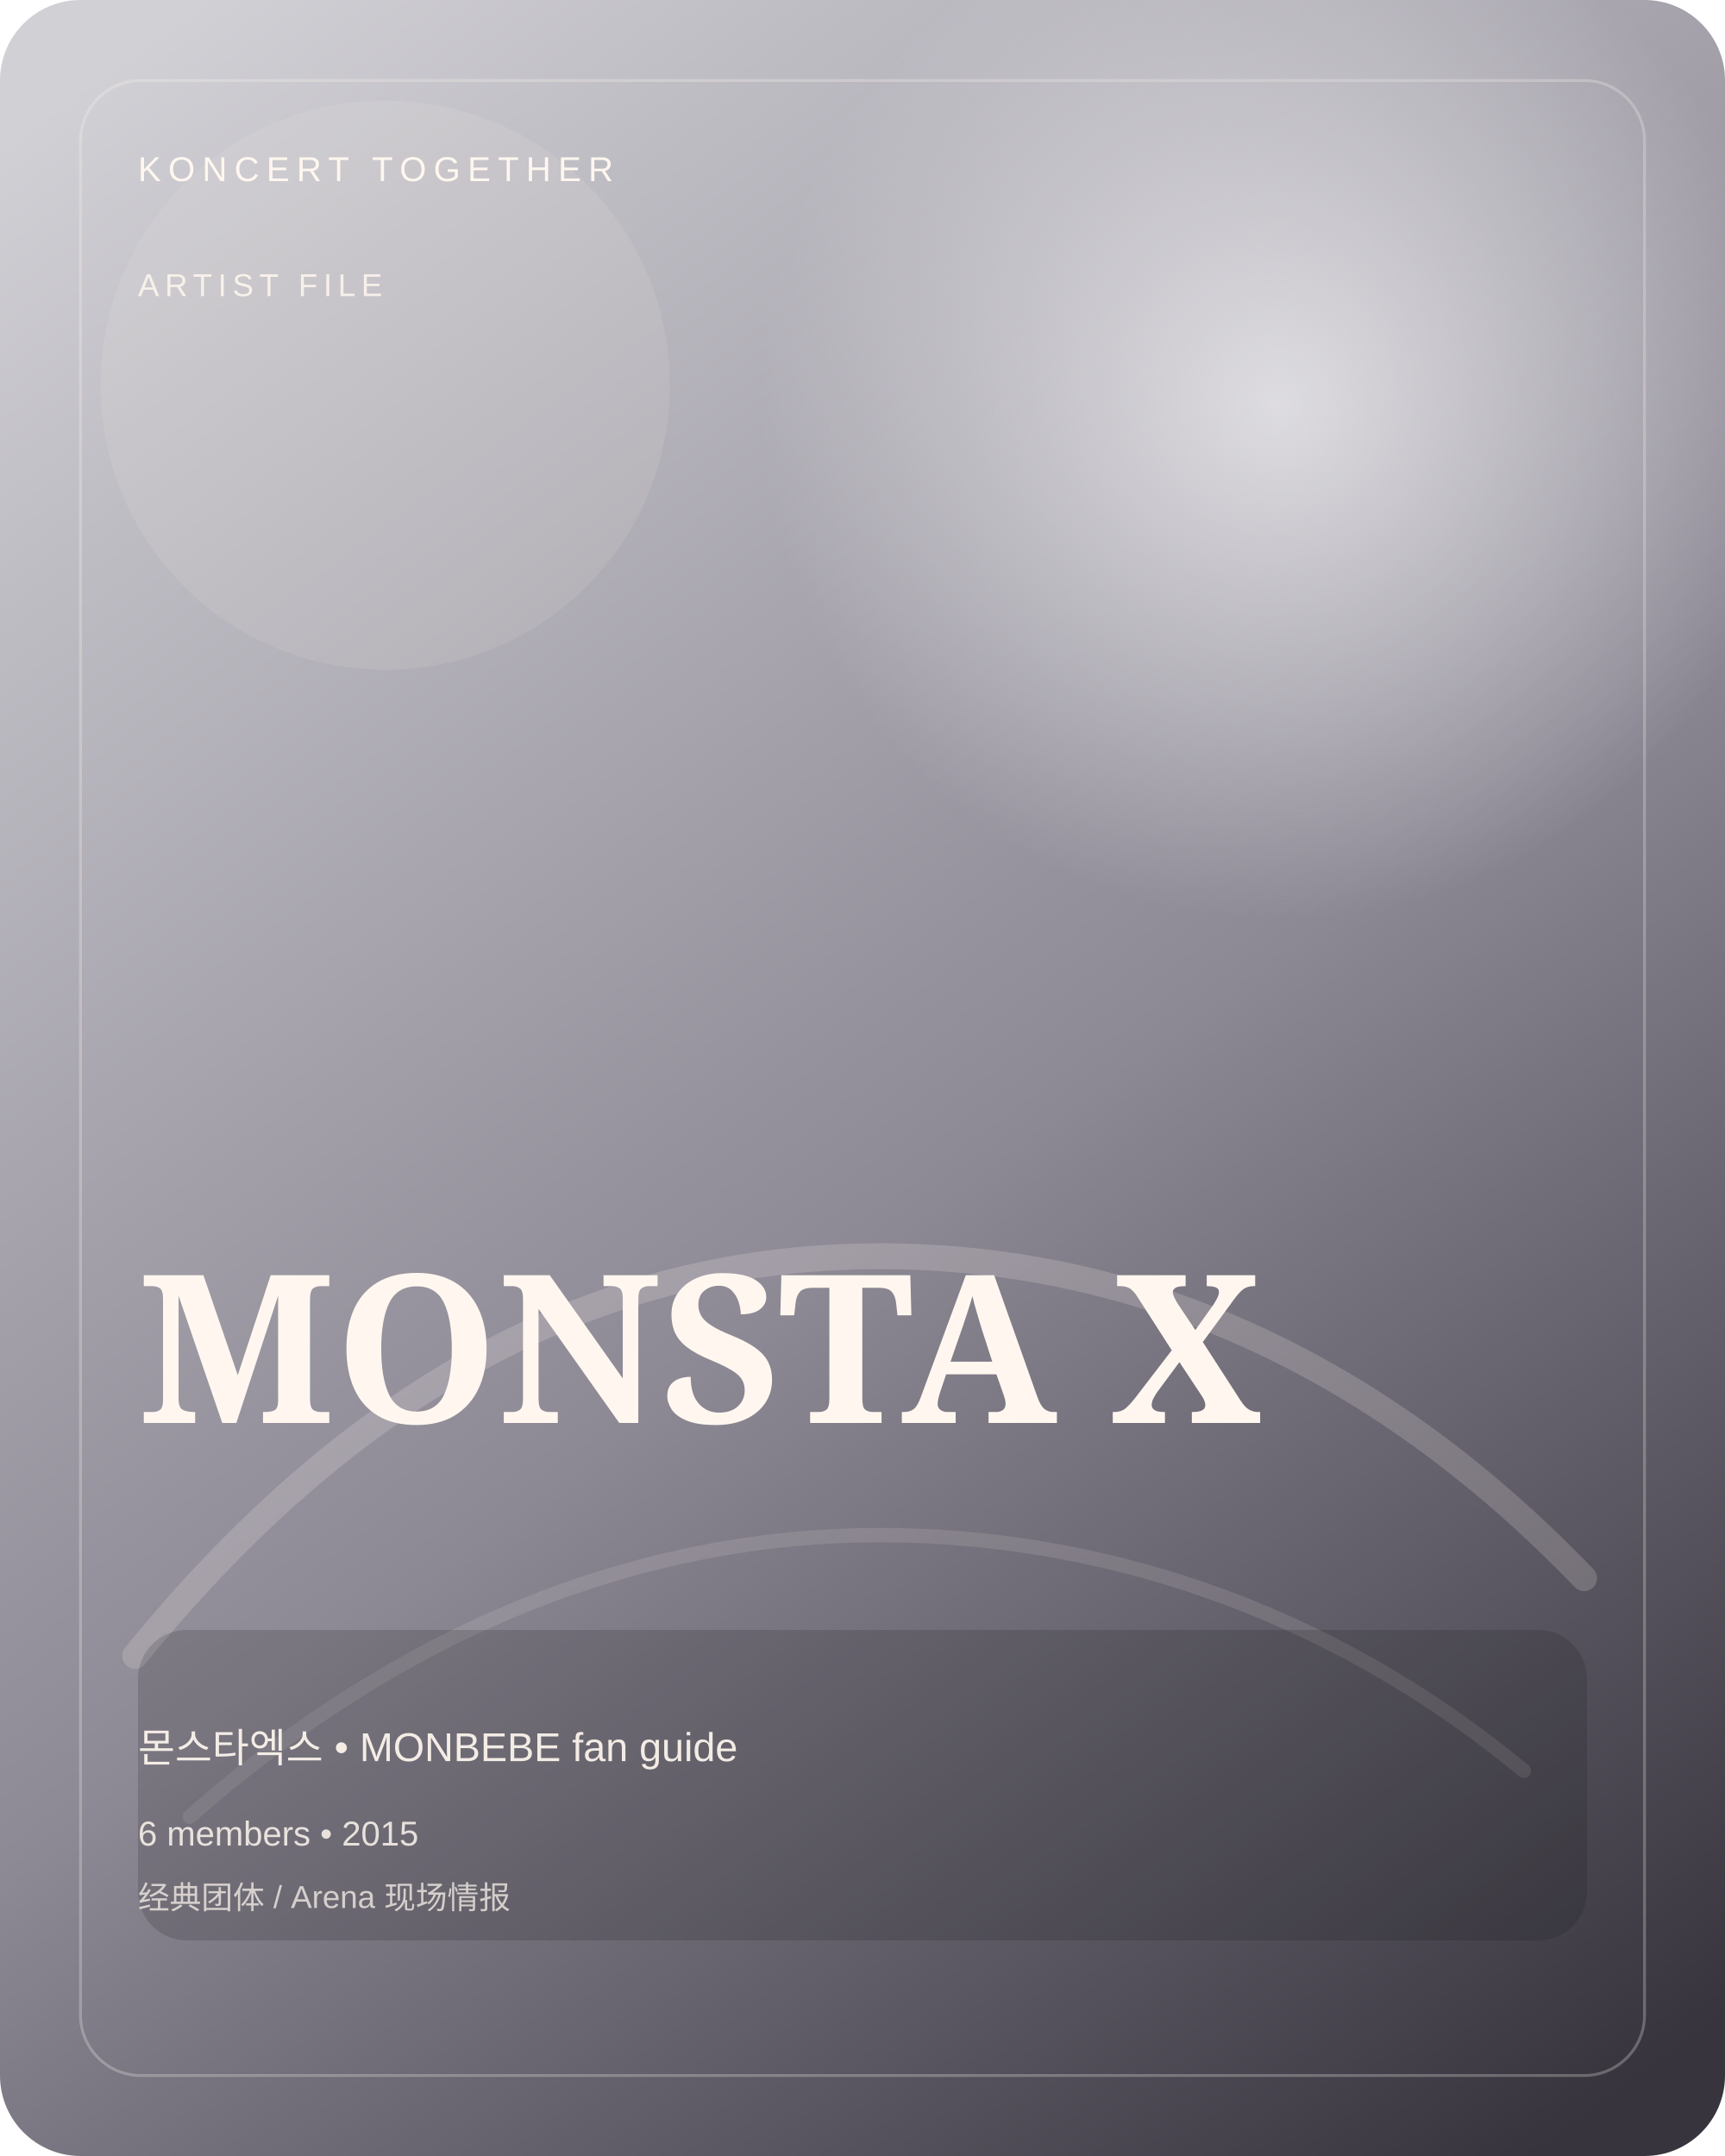
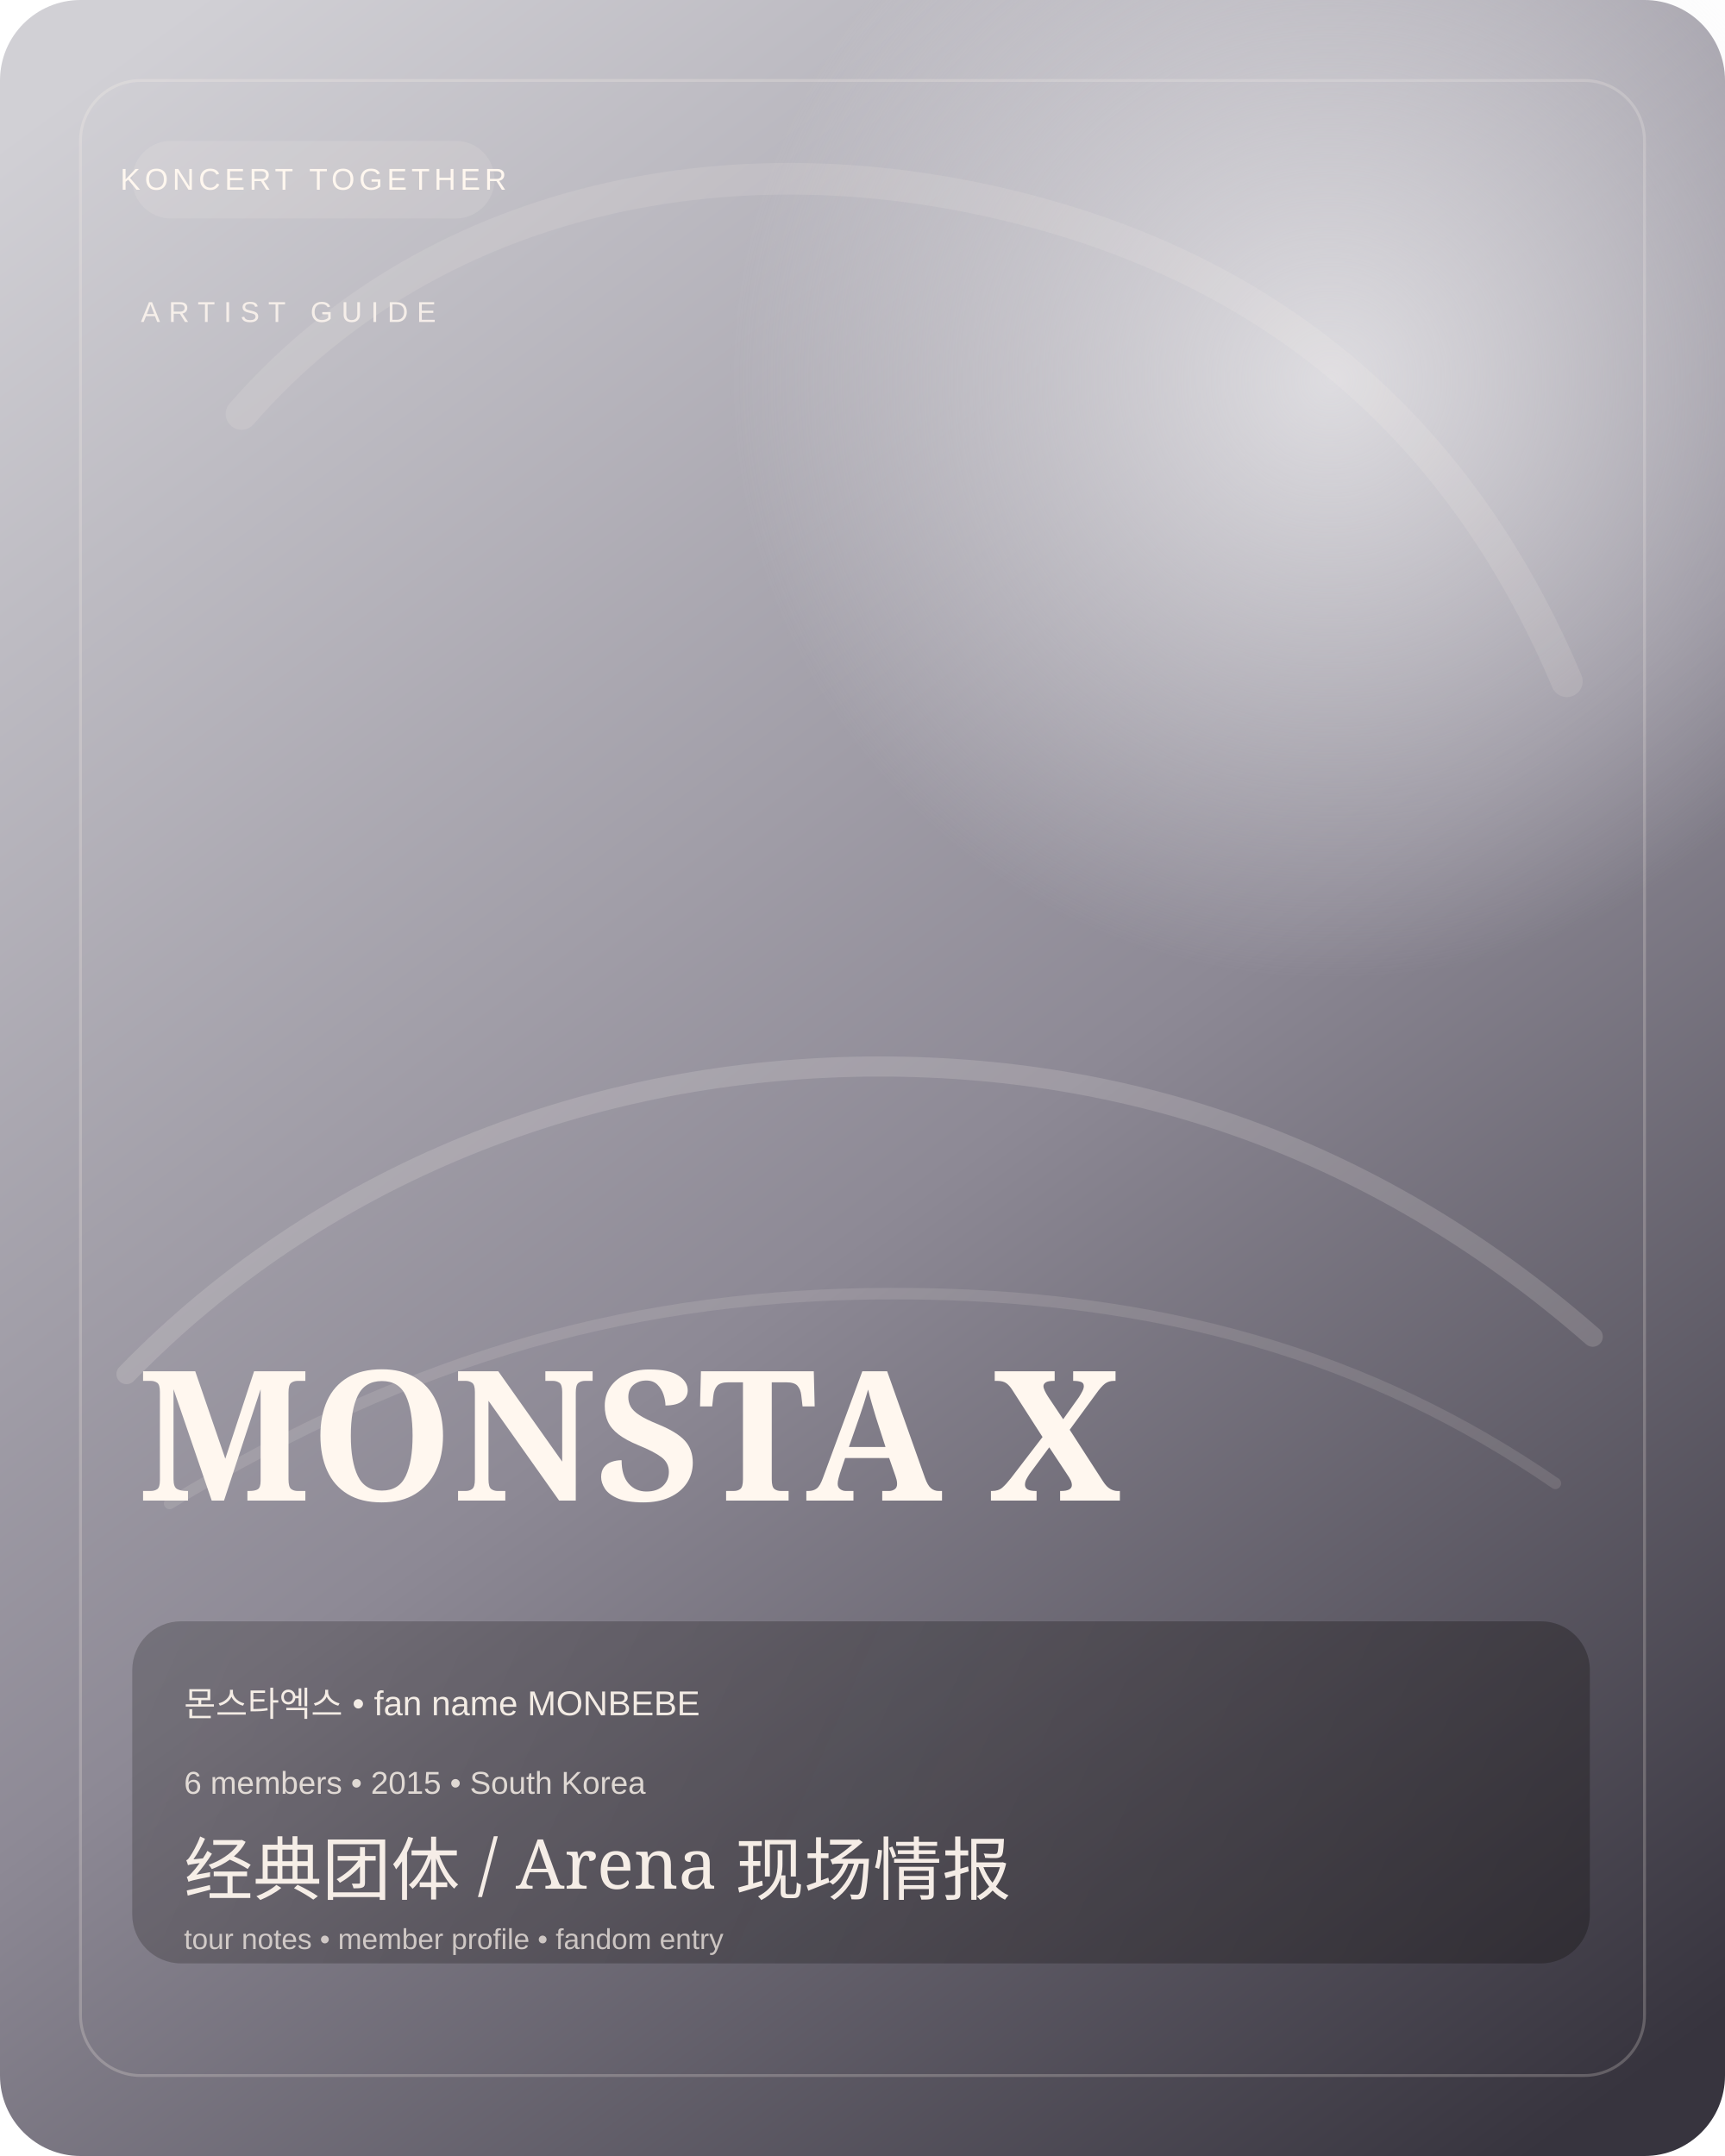
<svg xmlns="http://www.w3.org/2000/svg" width="1200" height="1500" viewBox="0 0 1200 1500" fill="none">
  <defs>
    <linearGradient id="bg" x1="80" y1="40" x2="1120" y2="1460" gradientUnits="userSpaceOnUse">
      <stop stop-color="#d1d0d5" />
      <stop offset="0.55" stop-color="#8d8995" />
      <stop offset="1" stop-color="#37343e" />
    </linearGradient>
-     <radialGradient id="halo" cx="0" cy="0" r="1" gradientUnits="userSpaceOnUse" gradientTransform="translate(890 280) rotate(90) scale(360 360)">
+     <radialGradient id="halo" cx="0" cy="0" r="1" gradientUnits="userSpaceOnUse" gradientTransform="translate(926 264) rotate(90) scale(420 420)">
      <stop stop-color="#e8e7ea" stop-opacity="0.85" />
      <stop offset="1" stop-color="#e8e7ea" stop-opacity="0" />
    </radialGradient>
+     <linearGradient id="panel" x1="92" y1="918" x2="1098" y2="1364" gradientUnits="userSpaceOnUse">
+       <stop stop-color="rgba(19,16,16,0.22)" />
+       <stop offset="1" stop-color="rgba(19,16,16,0.34)" />
+     </linearGradient>
  </defs>
  <rect width="1200" height="1500" rx="56" fill="url(#bg)" />
-   <rect x="56" y="56" width="1088" height="1388" rx="42" stroke="rgba(255,247,239,0.26)" stroke-width="2" />
-   <circle cx="890" cy="280" r="360" fill="url(#halo)" />
-   <circle cx="268" cy="268" r="198" fill="rgba(255,247,239,0.10)" />
-   <path d="M94 1152C234 980 402 874 612 874C786 874 954 944 1102 1098" stroke="rgba(255,247,239,0.18)" stroke-width="18" stroke-linecap="round" />
-   <path d="M132 1264C286 1128 452 1068 612 1068C760 1068 920 1116 1060 1232" stroke="rgba(255,247,239,0.12)" stroke-width="10" stroke-linecap="round" />
-   <text x="96" y="126" fill="#FFF7EF" font-size="24" font-family="Arial, sans-serif" letter-spacing="5">KONCERT TOGETHER</text>
-   <text x="96" y="206" fill="#FFF7EF" font-size="22" font-family="Arial, sans-serif" opacity="0.86" letter-spacing="4">ARTIST FILE</text>
-   <rect x="96" y="1134" width="1008" height="216" rx="34" fill="rgba(18,15,14,0.16)" />
-   <text x="96" y="990" fill="#FFF7EF" font-size="144" font-family="Georgia, serif" font-weight="700">
+   <rect x="56" y="56" width="1088" height="1388" rx="42" stroke="rgba(255,247,239,0.22)" stroke-width="2" />
+   <circle cx="926" cy="264" r="420" fill="url(#halo)" />
+   <path d="M168 288C304 132 526 88 742 154C924 210 1030 332 1090 474" stroke="rgba(255,247,239,0.12)" stroke-width="22" stroke-linecap="round" />
+   <path d="M88 956C222 818 410 742 612 742C796 742 964 804 1108 930" stroke="rgba(255,247,239,0.16)" stroke-width="14" stroke-linecap="round" />
+   <path d="M118 1046C290 942 444 900 622 900C808 900 954 944 1082 1032" stroke="rgba(255,247,239,0.12)" stroke-width="8" stroke-linecap="round" />
+   <rect x="92" y="98" width="252" height="54" rx="27" fill="rgba(255,247,239,0.12)" />
+   <text x="218" y="132" text-anchor="middle" fill="#FFF7EF" font-size="21" font-family="Helvetica Neue, Arial, sans-serif" letter-spacing="3">KONCERT TOGETHER</text>
+   <text x="98" y="224" fill="#FFF7EF" font-size="20" font-family="Helvetica Neue, Arial, sans-serif" opacity="0.84" letter-spacing="6">ARTIST GUIDE</text>
+   <text x="96" y="1044" fill="#FFF7EF" font-size="126" font-family="Georgia, serif" font-weight="700">
    <tspan x="96" dy="0">MONSTA X</tspan>
  </text>
-   <text x="96" y="1226" fill="#FFF7EF" font-size="28" font-family="Arial, sans-serif" opacity="0.92">몬스타엑스  •  MONBEBE fan guide</text>
-   <text x="96" y="1284" fill="#FFF7EF" font-size="24" font-family="Arial, sans-serif" opacity="0.84">6 members  •  2015</text>
-   <text x="96" y="1328" fill="#FFF7EF" font-size="22" font-family="Arial, sans-serif" opacity="0.72">经典团体 / Arena 现场情报</text>
+   <rect x="92" y="1128" width="1014" height="238" rx="34" fill="url(#panel)" />
+   <text x="128" y="1194" fill="#FFF7EF" font-size="24" font-family="Helvetica Neue, Arial, sans-serif" opacity="0.92">몬스타엑스  •  fan name MONBEBE</text>
+   <text x="128" y="1248" fill="#FFF7EF" font-size="22" font-family="Helvetica Neue, Arial, sans-serif" opacity="0.8">6 members  •  2015  •  South Korea</text>
+   <text x="128" y="1318" fill="#FFF7EF" font-size="48" font-family="Georgia, serif" opacity="0.94">经典团体 / Arena 现场情报</text>
+   <text x="128" y="1356" fill="#FFF7EF" font-size="20" font-family="Helvetica Neue, Arial, sans-serif" opacity="0.7">tour notes • member profile • fandom entry</text>
</svg>
